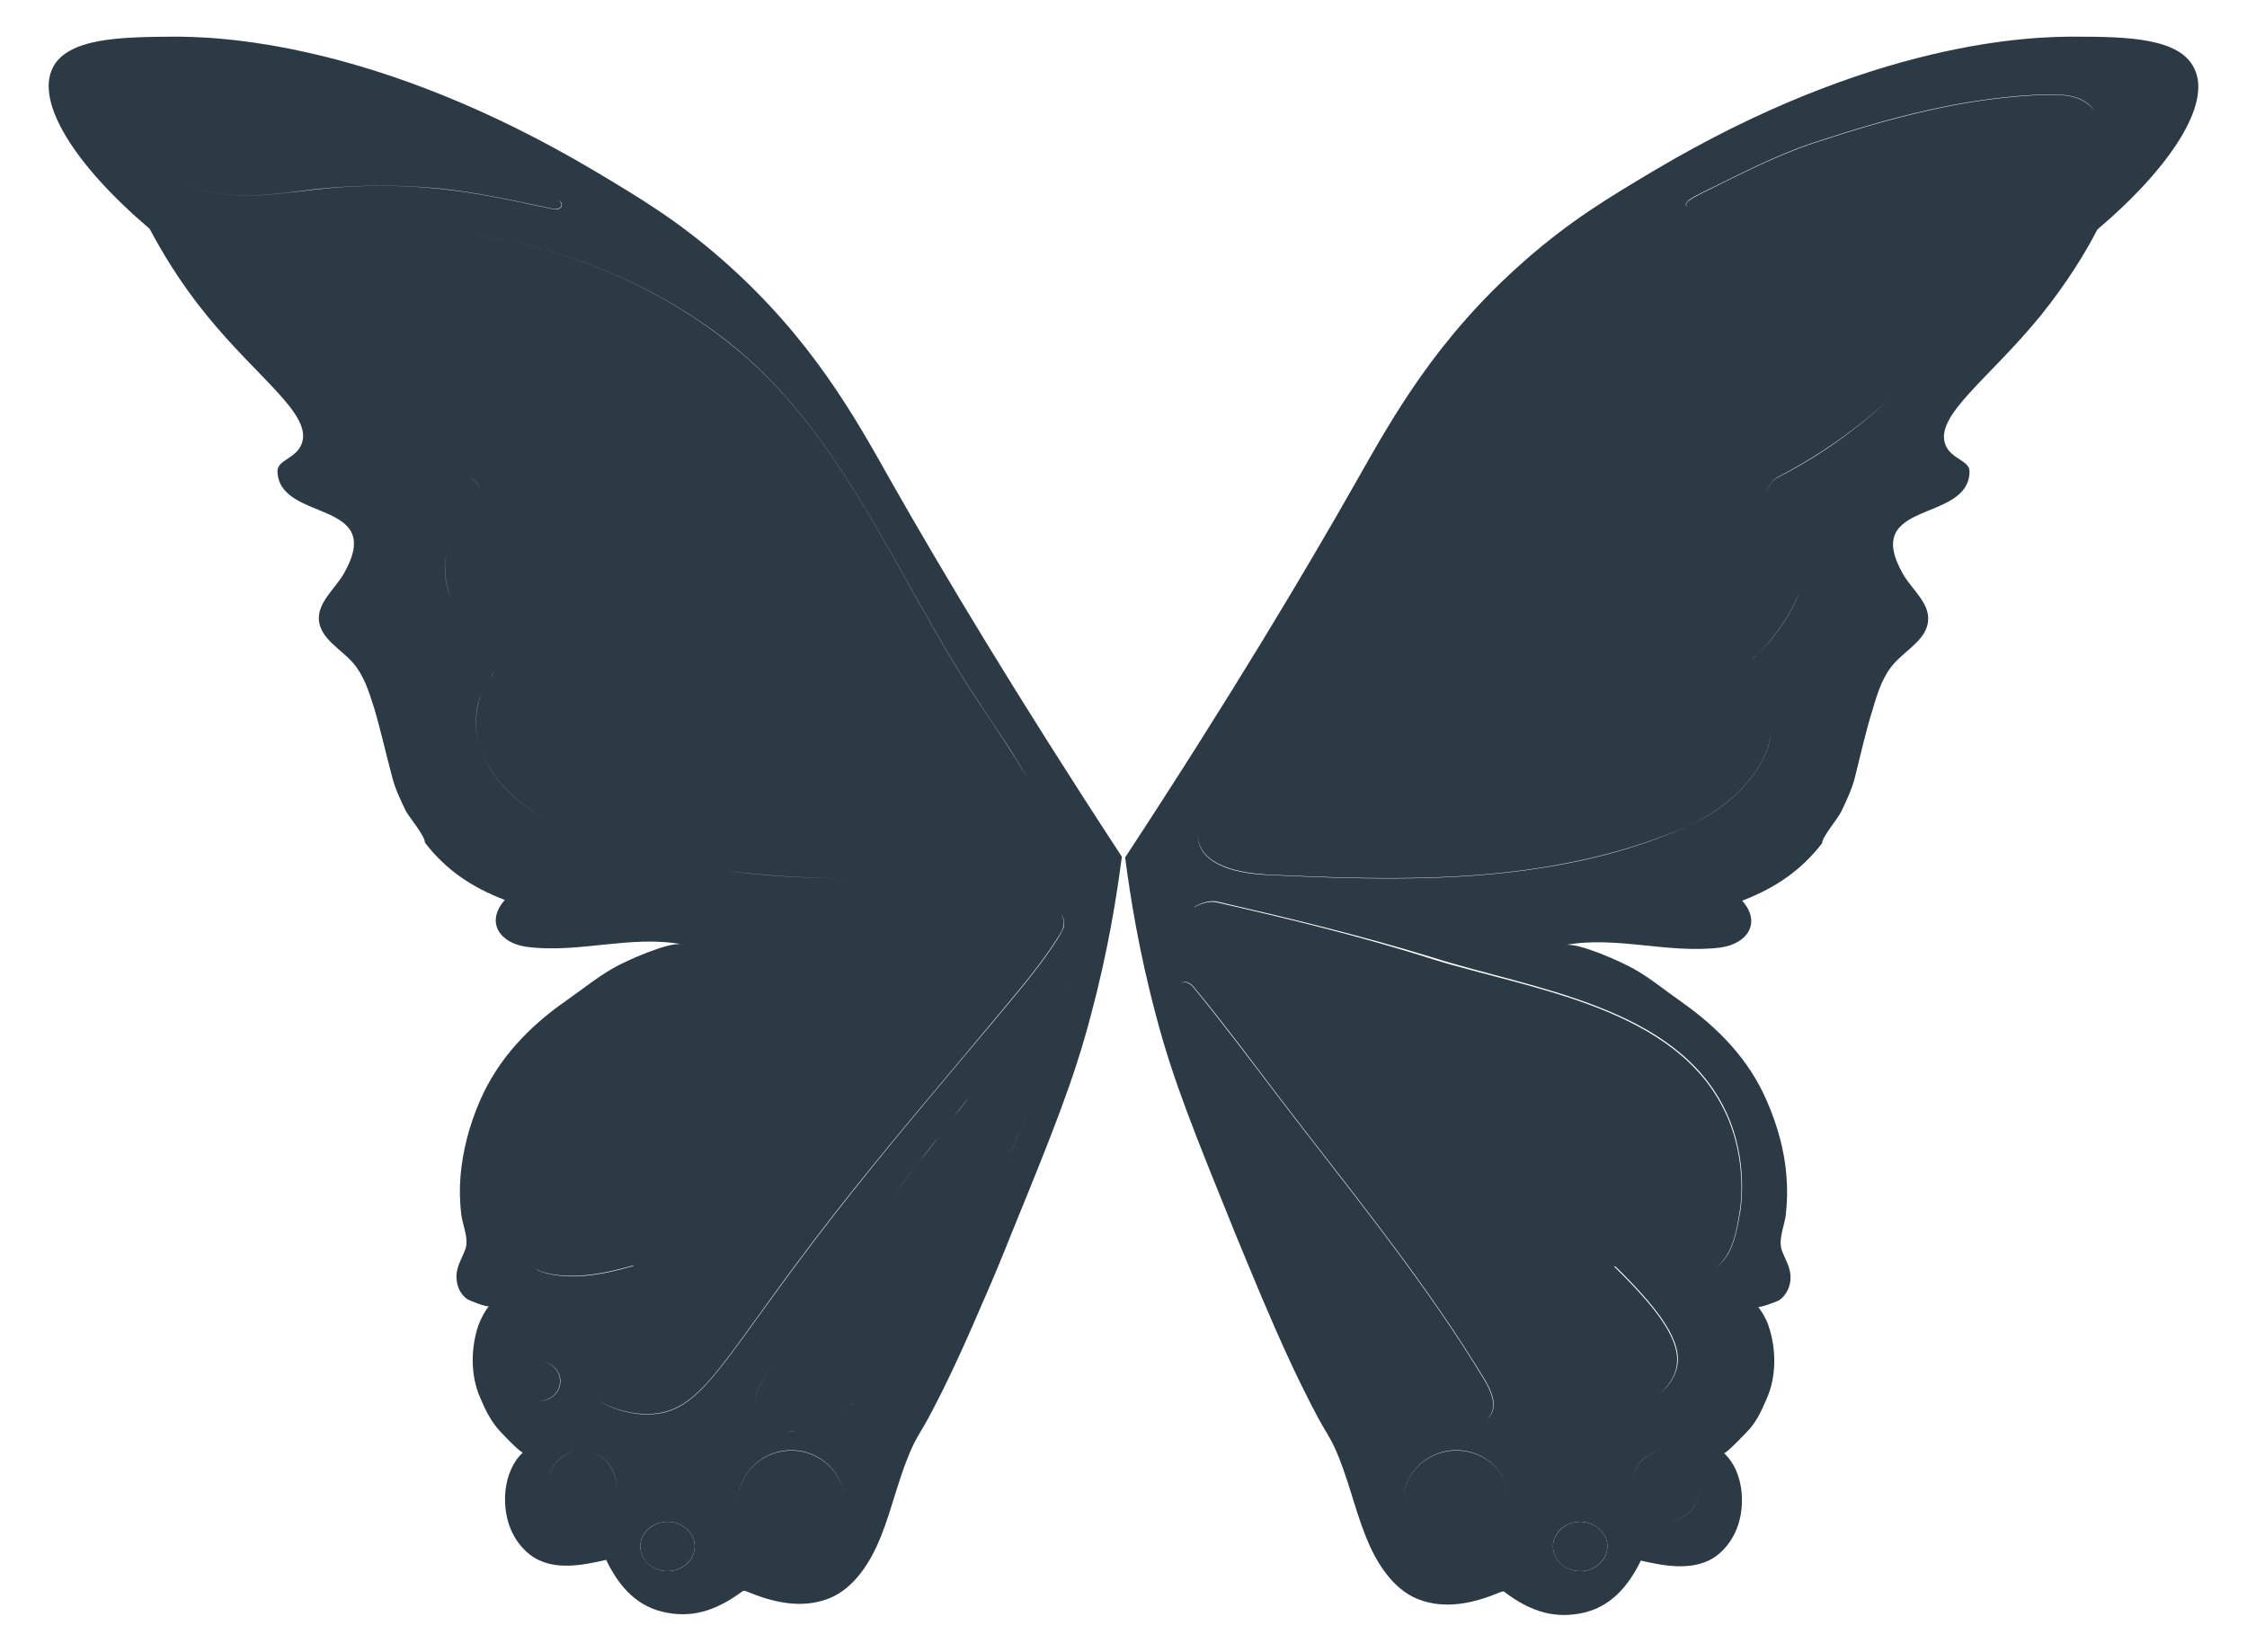
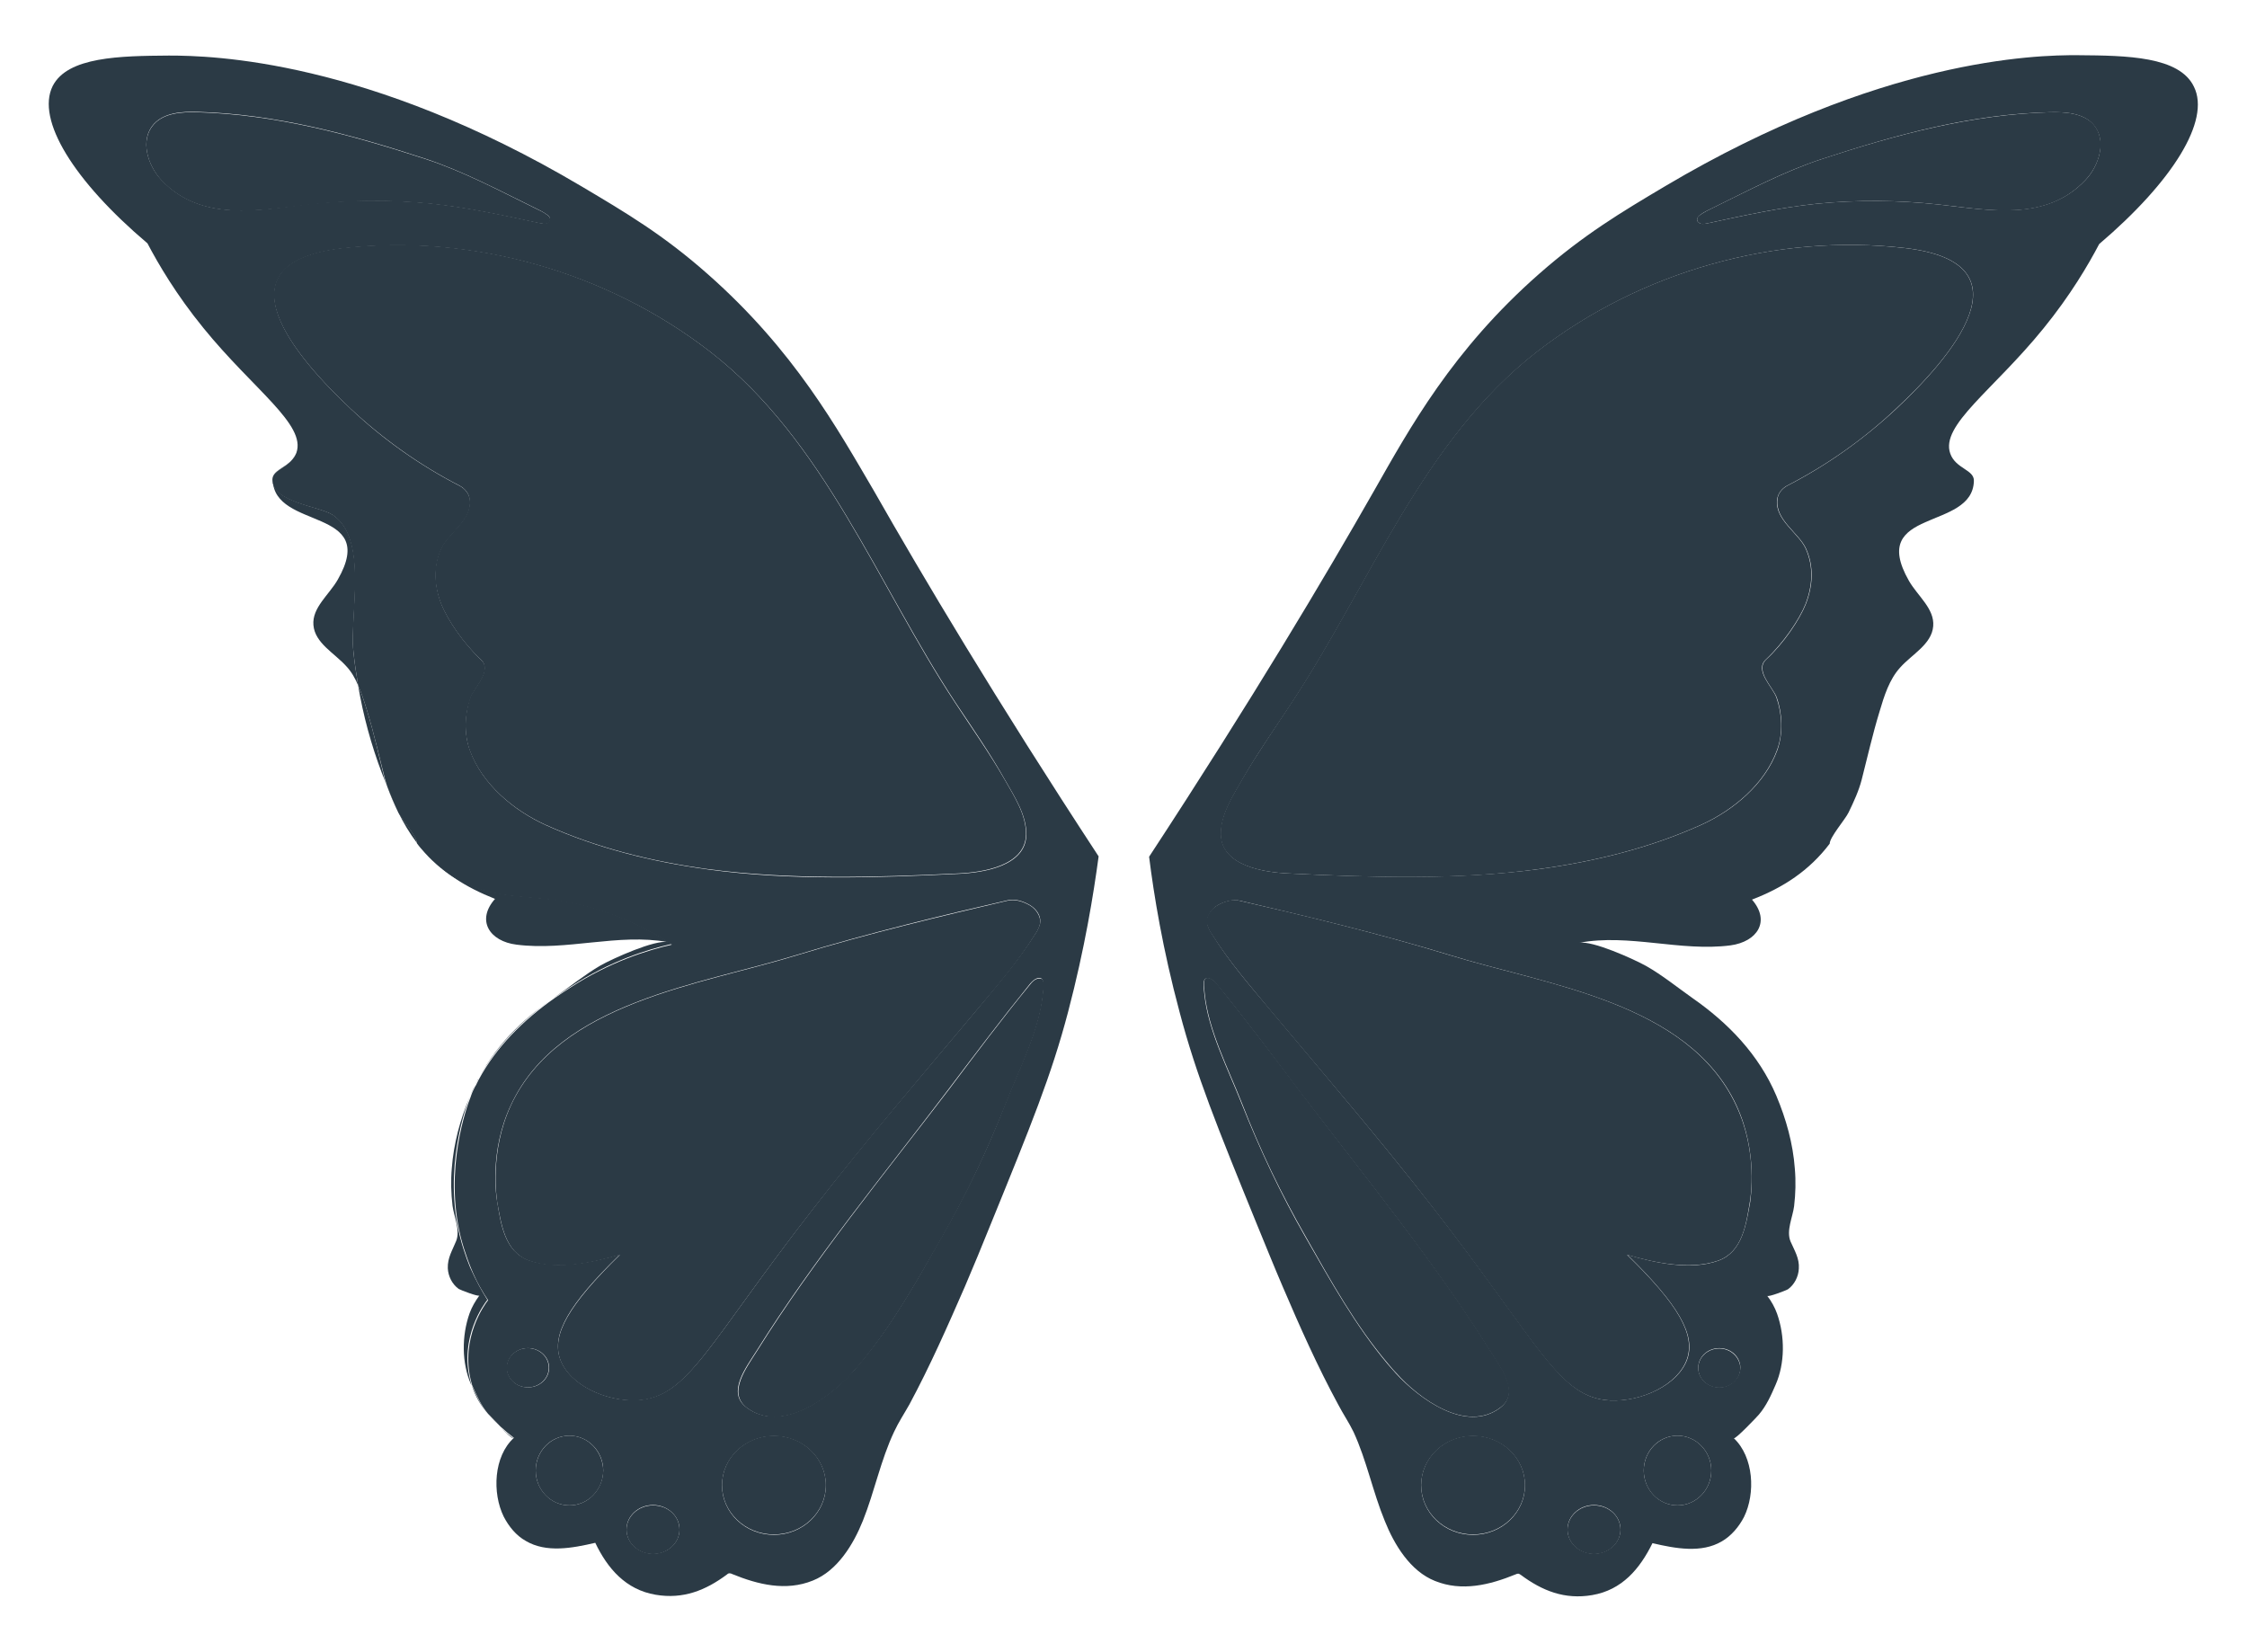
<svg xmlns="http://www.w3.org/2000/svg" version="1.1" id="Layer_1" x="0px" y="0px" viewBox="0 0 618.7 454.8" style="enable-background:new 0 0 618.7 454.8;" xml:space="preserve">
  <style type="text/css">
	.st0{fill:#2B3A45;}
</style>
  <g>
-     <path class="st0" d="M183.8,419c-4.1,0-7.5,3.1-7.5,6.8c0,3.8,3.4,6.8,7.5,6.8s7.5-3.1,7.5-6.8S187.9,419,183.8,419z" />
-     <g>
-       <g>
-         <path class="st0" d="M435.1,419c-4.1,0-7.5,3.1-7.5,6.8c0,3.8,3.4,6.8,7.5,6.8s7.5-3.1,7.5-6.8S439.2,419,435.1,419z" />
-         <path class="st0" d="M604.2,18.9c-3.9-8.5-18.8-8.8-32.5-8.8c-12.3-0.1-56,1.1-116.3,36.9c-12.6,7.5-23.1,13.8-35.6,24.8     c-24.5,21.5-36.5,43.4-46.6,61.2c-13.8,24.3-34.2,58.6-63.4,103.1c1.4,10.7,3.8,26,8.6,43.9c4.7,17.8,10.5,31.9,21.9,60.1     c2.4,5.8,4.8,11.6,7.2,17.3c4.8,11.3,9.8,22.5,15.6,33.3c1.4,2.6,3.1,5.1,4.3,7.7c3.7,8,5.5,16.9,8.8,25     c2.7,6.7,7.2,14.1,14.2,16.9c7.6,3,15.5,1.1,22.7-1.9c0.2-0.1,0.5-0.2,0.8-0.2s0.5,0.2,0.7,0.4c6.1,4.5,12.4,7.1,20.2,5.7     c8.4-1.4,13.5-7.4,17-14.6c6.5,1.5,13.8,2.8,19.6-0.5c2.7-1.6,4.8-4.1,6.2-6.9c3.3-6.6,2.8-16.9-2.9-22.2c0.4,0.4,6.5-6,7.1-6.7     c2.2-2.6,3.4-5.4,4.7-8.4c2.7-6.1,2.6-13.8,0.4-20.1c-0.6-1.8-1.7-3.6-2.8-5.1c0.3,0.4,5.4-1.5,5.8-1.8c1.9-1.3,3-3.6,3.1-5.8     c0.2-2.9-1.3-5.1-2.3-7.7c-1.2-3.1,0.6-6.8,1-9.9c0.4-3.5,0.5-7.1,0.2-10.6c-0.5-7.1-2.5-14.1-5.3-20.6     c-4.9-11.6-13.5-20.4-23.7-27.6c-4.2-2.9-8.5-6.5-13-9c-3.5-2-15.3-7.3-18.9-6.6c14-2.6,28.5,2.5,42.7,0.7c7.4-1,11.4-6.8,6-12.9     c8.9-3.4,16.1-8.2,22-15.8c0-1.8,4.4-6.8,5.3-8.8c1.4-2.9,2.9-6.1,3.7-9.2c1.6-6.3,3-12.8,5-19.1c1.3-4.5,2.8-9.1,5.9-12.5     c3.4-3.8,8.9-6.6,9.3-11.7c0.4-4.9-4.4-8.5-6.9-12.8c-11.8-20.7,18-13.9,18.3-28.2c0.1-3.2-5.2-3.4-6.7-7.6     c-2.8-8,12-17.9,26.2-35.3c7.6-9.4,12.7-18,15.7-23.8C598.2,45.6,608.9,28.4,604.2,18.9z M465,55.1c1.1-0.8,2.3-1.4,3.5-2     c10.1-4.9,20.2-10.3,30.8-13.8c20.9-6.9,42.2-12.7,64.3-13.3c4.4-0.1,9.4,0.2,12.3,3.5c0.3,0.3,0.5,0.7,0.7,1     c-0.2-0.3-0.4-0.6-0.6-0.8c-3-3.4-7.9-3.7-12.3-3.6c-22.1,0.6-43.4,6.4-64.3,13.3c-10.6,3.5-20.8,8.9-30.8,13.8     c-1.2,0.6-2.4,1.2-3.5,2c-0.4,0.3-0.8,0.6-0.8,1.1c-0.1,0.4,0.2,0.8,0.5,1c-0.4-0.3-0.7-0.7-0.6-1.1     C464.3,55.7,464.7,55.4,465,55.1z M444.3,348.6c0.2,0.1,0.4,0.1,0.6,0.2c14.2,13.9,18.9,22.2,16.5,28.9c-0.8,2.4-2.5,4.5-4.6,6.2     c2-1.7,3.6-3.7,4.4-6C463.6,371,458.8,362.7,444.3,348.6z M449.2,409.2c0-5.4,4.2-9.8,9.4-9.8     C453.5,399.4,449.2,403.8,449.2,409.2z M325.9,270.4c0.8-0.2,1.9,0.2,3,1.6c8,9.7,15.5,19.8,23.1,29.8     c18.4,24.1,37.9,47.8,54,73.5c3,4.9,8.1,11.5,3.3,15.6c4.6-4.2-0.5-10.7-3.4-15.5c-16.1-25.7-35.6-49.4-54-73.5     c-7.6-10-15.1-20-23.1-29.8c-1.1-1.4-2.2-1.8-3-1.6c-0.2,0.1-0.4,0.2-0.5,0.5C325.4,270.7,325.6,270.5,325.9,270.4z M413.1,421.2     c1.5-2.1,2.4-4.7,2.5-7.5C415.5,416.5,414.6,419.1,413.1,421.2z M415.6,413.4c0-7.7-6.5-14-14.6-14c-8,0-14.6,6.2-14.6,14     c0,0,0,0,0-0.1c0-7.7,6.6-14,14.6-14S415.6,405.6,415.6,413.4C415.6,413.3,415.6,413.3,415.6,413.4z M435.1,432.6     c-4.1,0-7.5-3.1-7.5-6.8c0-3.8,3.4-6.8,7.5-6.8c4.1,0,7.5,3.1,7.5,6.8C442.6,429.6,439.2,432.6,435.1,432.6z M449.2,409.2     C449.2,409.2,449.2,409.2,449.2,409.2C449.2,409.2,449.2,409.2,449.2,409.2L449.2,409.2z M458.7,419     C458.7,419,458.7,419,458.7,419C458.7,419,458.7,419,458.7,419c5.2,0,9.5-4.4,9.5-9.8v0C468.2,414.6,464,419,458.7,419z      M476.3,380.2c0-3.1-2.6-5.5-5.9-5.5c-3.3,0-5.9,2.5-5.9,5.5c0,0,0,0,0,0c0-3,2.6-5.5,5.9-5.5S476.3,377.2,476.3,380.2     C476.3,380.2,476.3,380.2,476.3,380.2z M475.3,306.2c6.2,13.2,4,26.4,3.9,27.3c-1,5.3-1.9,12.2-6.7,15.4     c4.6-3.3,5.6-9.9,6.5-15.2c0.2-1,2.3-14.1-3.9-27.3c-13.6-29.1-53.5-33.9-80.7-42.3c-19.9-6.4-41.3-11.5-59.2-15.6     c-2.1-0.5-4.3,0.2-6.2,1.2c-0.4,0.2-0.9,0.5-1.2,0.9c0.4-0.4,0.9-0.8,1.4-1.1c1.9-1,4.1-1.7,6.2-1.2c17.9,4.1,39.2,9.2,59.3,15.4     C421.8,272.3,461.7,277,475.3,306.2z M465.3,227.2c-14.5,6.6-30,10.4-45.8,12.5c-23.2,3.1-47.4,2.3-70.7,1.2     c-6.6-0.3-18.9-2.1-19-11c0,0,0-0.1,0-0.1c0.2,8.9,12.4,10.6,19,11c23.3,1.1,47.6,1.9,70.7-1.2     C435.2,237.5,450.7,233.7,465.3,227.2c9-4.2,17.9-11.5,21.4-21.2c0.4-1.2,0.7-2.4,0.9-3.6c-0.2,1.3-0.5,2.5-0.9,3.7     C483.2,215.7,474.3,223.1,465.3,227.2z M483.5,180.5c-0.8,0.8-1.1,1.6-1.1,2.5C482.4,182.1,482.7,181.2,483.5,180.5     c5.1-4.8,9.5-11.4,11.2-15.7c0.3-0.7,0.5-1.3,0.7-2c-0.2,0.7-0.4,1.4-0.7,2.1C493,169.2,488.6,175.8,483.5,180.5z M520.4,109.7     c-9.2,8.6-19.6,16-30.8,21.7c-1.6,0.8-2.7,2.3-2.9,4c0,0.3,0,0.6,0,1c0-0.3,0-0.7,0-1.1c0.2-1.7,1.4-3.2,2.9-4     C500.8,125.5,511.2,118.2,520.4,109.7c9.3-8.7,21.6-22.1,21.6-32.1C542,87.6,529.7,101,520.4,109.7z" />
-       </g>
-       <path class="st0" d="M199.2,71.8c-12.5-11-23-17.3-35.6-24.8C103.2,11.2,59.5,10,47.2,10.1c-13.7,0.1-28.6,0.3-32.7,8.6    c-4.7,9.5,6,26.7,26.7,44.3c3.1,5.8,8.1,14.5,15.7,23.8c14.2,17.5,29.1,27.3,26.2,35.3c-1.5,4.2-6.7,4.5-6.7,7.6    c0.3,14.3,30.1,7.5,18.3,28.2c-2.5,4.3-7.2,7.9-6.9,12.8c0.4,5.1,5.9,7.9,9.3,11.7c3.1,3.5,4.5,8.1,5.9,12.5    c1.9,6.4,3.3,12.8,5,19.1c0.8,3.2,2.3,6.3,3.7,9.2c1,1.9,5.3,6.9,5.3,8.8c5.8,7.6,13.1,12.4,22,15.8c-5.4,6.1-1.4,11.9,6,12.9    c14.2,1.9,28.7-3.3,42.7-0.7c-3.6-0.7-15.5,4.6-18.9,6.6c-4.4,2.5-8.7,6-13,9c-10.2,7.1-18.7,16-23.7,27.6    c-2.8,6.5-4.7,13.5-5.3,20.6c-0.3,3.5-0.2,7.1,0.2,10.6c0.4,3.1,2.3,6.9,1,9.9c-1,2.6-2.5,4.8-2.3,7.7c0.1,2.3,1.2,4.6,3.1,5.8    c0.5,0.3,5.5,2.3,5.8,1.8c-1.1,1.5-2.1,3.3-2.8,5.1c-2.2,6.3-2.3,14,0.4,20.1c1.3,3.1,2.6,5.8,4.7,8.4c0.5,0.7,6.6,7.1,7.1,6.7    c-5.7,5.3-6.2,15.6-2.9,22.2c1.4,2.8,3.5,5.3,6.2,6.9c5.8,3.4,13.1,2,19.6,0.5c3.5,7.3,8.6,13.2,17,14.6    c7.8,1.4,14.1-1.3,20.2-5.7c0.2-0.2,0.4-0.3,0.7-0.4c0.3,0,0.5,0.1,0.8,0.2c7.2,3,15.1,4.9,22.7,1.9c7-2.8,11.5-10.2,14.2-16.9    c3.3-8.2,5.1-17.1,8.8-25c1.2-2.6,2.9-5.1,4.3-7.7c5.8-10.8,10.8-22.1,15.6-33.3c2.5-5.7,4.9-11.5,7.2-17.3    c11.5-28.2,17.2-42.3,21.9-60.1c4.8-17.9,7.2-33.2,8.6-43.9c-29.2-44.6-49.6-78.8-63.4-103.1C235.6,115.2,223.6,93.3,199.2,71.8z     M46.3,46.4c11.1,10.5,26.8,7.3,40.4,5.7c11.4-1.2,22.9-1.3,34.3-0.2c10.6,1.1,20.3,3.3,30.8,5.5c0.6,0.1,1.2,0.3,1.8,0.1    c0.6-0.2,1.1-0.7,1-1.3c-0.1-0.4-0.4-0.7-0.7-1c0.4,0.3,0.8,0.6,0.8,1.1c0.1,0.6-0.5,1.1-1,1.3c-0.6,0.2-1.2,0-1.8-0.1    c-10.5-2.2-20.1-4.4-30.8-5.5c-11.4-1.2-22.9-1.1-34.4,0.2C73,53.7,57.4,56.9,46.3,46.4z M136.2,184.5c-0.3,0.7-0.6,1.4-1.1,2.2    C135.5,185.9,135.9,185.2,136.2,184.5z M129.3,131.4c1.6,0.8,2.7,2.3,2.9,4C132,133.7,130.8,132.2,129.3,131.4z M124.1,149.2    c-2.3,5.1-1.9,10.4,0.1,15.7C122.1,159.6,121.8,154.3,124.1,149.2z M132.2,206.1c-1.7-4.7-1.5-10.3,0.2-14.9    C130.8,195.8,130.5,201.4,132.2,206.1c3.5,9.6,12.4,17,21.4,21.1C144.6,223.1,135.7,215.8,132.2,206.1z M161.2,399.5    c4.8,0.5,8.5,4.7,8.5,9.7C169.6,404.1,165.9,400,161.2,399.5z M150.7,409.2c0-5.4,4.2-9.8,9.4-9.8    C155,399.4,150.7,403.8,150.7,409.2z M146.8,349c0.6,0.4,1.3,0.7,2,1c7.9,2.8,18,0.6,25.7-1.6c-0.1,0.1-0.1,0.1-0.2,0.2    c-7.7,2.2-17.6,4.3-25.4,1.5C148.1,349.8,147.4,349.4,146.8,349z M199.4,239.7c11.6,1.5,23.4,2.1,35.3,2.2    C222.8,241.8,211,241.3,199.4,239.7z M148.4,385.8c3.3-0.1,5.8-2.5,5.8-5.5s-2.6-5.5-5.8-5.5c0,0,0,0,0,0c3.3,0,5.9,2.5,5.9,5.5    S151.8,385.8,148.4,385.8C148.5,385.8,148.5,385.8,148.4,385.8z M150.7,409.2C150.7,409.2,150.7,409.2,150.7,409.2    C150.7,409.2,150.7,409.2,150.7,409.2L150.7,409.2z M160.1,419C160.2,419,160.2,419,160.1,419c0.4,0,0.7,0,1,0    C160.8,419,160.5,419,160.1,419C160.2,419,160.2,419,160.1,419z M169.7,409.2C169.7,409.2,169.7,409.2,169.7,409.2L169.7,409.2    C169.7,409.2,169.7,409.2,169.7,409.2z M183.8,432.6c-4.1,0-7.5-3.1-7.5-6.8c0-3.8,3.4-6.8,7.5-6.8c4.1,0,7.5,3.1,7.5,6.8    C191.3,429.6,187.9,432.6,183.8,432.6z M232.5,413.4c0-7.7-6.6-14-14.6-14c-8,0-14.6,6.2-14.6,14c0,0,0,0,0-0.1    c0-7.7,6.6-14,14.6-14S232.5,405.6,232.5,413.4C232.5,413.3,232.5,413.3,232.5,413.4z M213,375.4c1.3-2.2,2.7-4.3,4.1-6.4    C215.7,371.1,214.3,373.2,213,375.4c-2.1,3.4-5.3,7.8-5.3,11.5C207.7,383.1,210.9,378.8,213,375.4z M218.9,394    c0.7,0,1.4-0.1,2.1-0.3C220.3,393.8,219.6,393.9,218.9,394s-1.4,0-2,0c-1-0.1-2-0.3-3-0.6c-1.3-0.4-2.6-1.1-3.8-2c0,0,0,0,0,0    c0,0,0,0,0,0c1.2,0.9,2.5,1.6,3.8,2c1,0.3,2,0.5,3,0.6C217.6,394,218.3,394,218.9,394z M235.7,342.6c-2.6,3.5-5.2,7-7.7,10.5    C230.5,349.6,233.1,346.1,235.7,342.6c1.8-2.4,3.6-4.8,5.4-7.1C239.3,337.8,237.5,340.2,235.7,342.6z M237.4,384.2    c-0.3,0.2-0.5,0.5-0.8,0.7C236.9,384.7,237.1,384.4,237.4,384.2z M235,386.3c-0.3,0.3-0.6,0.5-0.9,0.8    C234.4,386.8,234.7,386.5,235,386.3z M233.4,387.6c-0.3,0.3-0.7,0.5-1,0.8C232.7,388.1,233,387.9,233.4,387.6z M231.6,388.9    c-1.7,1.2-3.6,2.3-5.4,3.1C228,391.2,229.9,390.1,231.6,388.9z M220.5,363.9c1.3-1.9,2.5-3.7,3.8-5.6    C223,360.2,221.7,362.1,220.5,363.9z M241.9,379.2C241.9,379.2,241.9,379.2,241.9,379.2C241.9,379.2,241.9,379.2,241.9,379.2    C241.9,379.2,241.9,379.2,241.9,379.2C241.9,379.2,241.9,379.2,241.9,379.2z M245.3,330c2.6-3.4,5.2-6.7,7.8-10.1    c1.8-2.3,3.6-4.7,5.5-7c-1.8,2.3-3.6,4.7-5.5,7C250.5,323.3,247.9,326.7,245.3,330z M277,320.1c-2.2,4.8-4.5,9.4-6.9,14.1    c-1.6,3.1-3.3,6.2-5.1,9.3c1.8-3.1,3.5-6.2,5.1-9.3C272.5,329.6,274.8,324.9,277,320.1c2.2-4.8,4.2-9.6,6.2-14.6c0,0,0,0,0,0    c0,0,0,0,0,0C281.2,310.5,279.2,315.4,277,320.1z M262.7,307.4c1.4-1.8,2.8-3.7,4.3-5.5c0,0,0,0,0,0c0,0,0,0,0,0    C265.6,303.7,264.2,305.6,262.7,307.4z M293.6,274.7C293.6,274.7,293.6,274.7,293.6,274.7C293.6,274.7,293.6,274.7,293.6,274.7    c0.2-1.7,0.4-3.4-0.2-4.1C294,271.2,293.8,272.9,293.6,274.7z M292.8,255.5c-0.3,0.9-0.8,1.6-1.2,2.4    c-4.9,7.8-10.6,14.4-16.5,21.5c-15.4,18.4-31.1,36.7-45.8,55.6c-30.2,38.8-35.4,53.6-49.8,54.4c-5,0.3-10.4-1.1-14.7-3.7    c4.3,2.5,9.7,3.9,14.6,3.6c14.5-0.8,19.6-15.6,49.8-54.4c14.7-18.9,30.5-37.2,45.8-55.6c5.9-7.1,11.6-13.7,16.5-21.5    c0.5-0.8,1-1.6,1.2-2.4c0.1-0.3,0.1-0.5,0.2-0.8c0.1-1-0.2-2-0.7-2.9c0.6,0.9,0.9,1.9,0.8,3C293,255,292.9,255.3,292.8,255.5z     M283,214.4c-4.3-7.4-9.2-14.5-13.9-21.6c-22.2-33.5-37-74.2-69.3-99.1c-27.3-21.2-62.4-32.1-96.8-29.9    c34.4-2.2,69.5,8.7,96.8,29.8c32.3,25,47.1,65.6,69.3,99.1C273.8,199.9,278.8,206.9,283,214.4z" />
-     </g>
+     <path class="st0" d="M283.7,271c-7.8,9.5-15.1,19.3-22.5,29.1c-18,23.6-37,46.7-52.7,71.8c-3.1,4.9-8.2,11.6-2.9,15.7   c9.5,7.2,22.6-2.5,28.9-9.4c0.7-0.8,1.5-1.7,2.2-2.5c8.9-10.6,15.7-22.8,22.5-34.7c7-12.2,12.6-24.1,17.8-37.2   c3.7-9.4,9.2-20,10.2-30.1c0.2-1.9,0.5-3.9-0.5-4.2C285.8,269.2,284.7,269.7,283.7,271z" />
+     <path class="st0" d="M277.4,248c-17.5,4.1-38.3,9-57.9,15c-26.6,8.2-65.5,12.9-78.8,41.3c-6,12.9-3.9,25.7-3.8,26.7   c1.1,6,2.1,13.7,8.7,16.1c7.7,2.8,17.5,0.6,25.1-1.6c-14.1,13.8-18.8,22-16.5,28.7c2.5,7.2,12.7,11.8,21.3,11.4   c14.1-0.8,19.1-15.2,48.7-53.1c14.4-18.5,29.7-36.4,44.7-54.3c5.8-6.9,11.4-13.3,16.1-20.9c0.5-0.7,0.9-1.5,1.2-2.3   c0.1-0.3,0.1-0.5,0.2-0.8c0.2-2-1.2-4-3-5C281.6,248.2,279.4,247.5,277.4,248z" />
+     <path class="st0" d="M195.5,96.8c-28.4-22-65.5-32.6-101.3-28.5c-35.4,4.1-12.5,30.3,2.3,44.2c9,8.4,19.1,15.6,30,21.2   c1.5,0.8,2.7,2.2,2.8,3.9c0.6,5.6-6,9.2-7.9,13.5c-2.2,4.9-1.9,10.2,0.1,15.3c1.7,4.2,6,10.7,10.9,15.2c3.2,3-1.9,7.7-2.9,10.4   c-1.6,4.5-1.8,9.9-0.2,14.5c3.4,9.4,12.1,16.6,20.9,20.6c14.2,6.4,29.3,10.1,44.7,12.2c22.6,3,46.3,2.3,69,1.2   c6.5-0.3,18.4-2,18.6-10.7c0.1-5.5-3.3-10.6-5.9-15.2c-4.2-7.3-9-14.1-13.6-21.1C241.5,160.9,227,121.2,195.5,96.8z" />
+     <path class="st0" d="M179.8,414.5c-4,0-7.3,3-7.3,6.7c0,3.7,3.3,6.7,7.3,6.7c4,0,7.3-3,7.3-6.7   C187.1,417.4,183.9,414.5,179.8,414.5z" />
+     <ellipse class="st0" cx="213.1" cy="408.9" rx="14.3" ry="13.6" />
+     <path class="st0" d="M151.1,376.6c0-3-2.6-5.4-5.8-5.4c-3.2,0-5.8,2.4-5.8,5.4c0,3,2.6,5.4,5.8,5.4   C148.5,382,151.1,379.6,151.1,376.6z" />
+     <path class="st0" d="M118.6,56.1c10.4,1.1,19.8,3.2,30.1,5.4c0.6,0.1,1.2,0.2,1.8,0.1c0.6-0.2,1.1-0.7,1-1.3   c-0.1-0.5-0.4-0.8-0.8-1.1c-1-0.8-2.2-1.3-3.4-1.9c-9.8-4.8-19.7-10.1-30.1-13.5C96.7,37.1,76,31.5,54.3,30.9   c-4.3-0.1-9.2,0.2-12,3.4c-3.8,4.3-1.7,11.2,2.2,15.4c10.9,11.5,26.8,8.2,40.5,6.7C96.2,55.1,107.4,55,118.6,56.1z" />
+     <path class="st0" d="M413.2,387.5c5.4-4.1,0.2-10.8-2.9-15.7c-15.7-25.1-34.8-48.2-52.7-71.8c-7.4-9.8-14.8-19.6-22.5-29.1   c-1.1-1.3-2.1-1.8-2.9-1.6c-1,0.3-0.7,2.2-0.5,4.2c1,10.1,6.5,20.7,10.2,30.1c5.1,13.1,10.8,25,17.8,37.2   c6.8,12,13.6,24.2,22.5,34.7c0.7,0.8,1.4,1.7,2.2,2.5C390.6,385,403.7,394.8,413.2,387.5z" />
+     <path class="st0" d="M156.8,395.3c-5.1,0-9.3,4.3-9.3,9.6c0,5.3,4.1,9.6,9.3,9.6c5.1,0,9.3-4.3,9.3-9.6   C166,399.6,161.9,395.3,156.8,395.3z" />
+     <path class="st0" d="M564.4,30.9c-21.6,0.6-42.4,6.2-62.8,12.9c-10.3,3.4-20.3,8.7-30.1,13.5c-1.2,0.6-2.3,1.1-3.4,1.9   c-0.4,0.3-0.8,0.6-0.8,1.1c-0.1,0.6,0.4,1.1,1,1.3c0.6,0.2,1.2,0,1.8-0.1c10.2-2.2,19.7-4.3,30.1-5.4c11.2-1.1,22.4-1,33.5,0.2   c13.8,1.5,29.6,4.9,40.5-6.7c3.9-4.1,6-11.1,2.2-15.4C573.5,31.1,568.7,30.8,564.4,30.9z" />
+     <path class="st0" d="M473.4,371.3c-3.2,0-5.8,2.4-5.8,5.4c0,3,2.6,5.4,5.8,5.4c3.2,0,5.8-2.4,5.8-5.4   C479.1,373.7,476.5,371.3,473.4,371.3z" />
+     <path class="st0" d="M341.3,248c-2-0.5-4.2,0.2-6,1.2c-1.8,1-3.3,2.9-3,5c0,0.3,0.1,0.5,0.2,0.8c0.3,0.8,0.7,1.6,1.2,2.3   c4.8,7.6,10.4,14,16.1,20.9c15,17.9,30.4,35.8,44.7,54.3c29.5,37.9,34.6,52.3,48.7,53.1c8.6,0.5,18.8-4.2,21.3-11.4   c2.3-6.7-2.3-14.9-16.5-28.7c7.6,2.2,17.4,4.3,25.1,1.6c6.7-2.4,7.7-10.1,8.7-16.1c0.2-1,2.3-13.8-3.8-26.7   c-13.3-28.4-52.2-33.1-78.8-41.3C379.6,257,358.8,252,341.3,248z" />
+     <path class="st0" d="M524.5,68.3c-35.7-4.1-72.9,6.5-101.3,28.5c-31.5,24.4-46,64-67.6,96.7c-4.6,7-9.4,13.9-13.6,21.1   c-2.6,4.6-6,9.7-5.9,15.2c0.2,8.7,12.1,10.4,18.6,10.7c22.7,1.1,46.4,1.9,69-1.2c15.4-2.1,30.5-5.8,44.7-12.2   c8.8-4,17.5-11.2,20.9-20.6c1.7-4.6,1.4-10-0.2-14.5c-1-2.8-6.1-7.4-2.9-10.4c4.9-4.6,9.2-11,10.9-15.2c2-5.1,2.3-10.4,0.1-15.3   c-1.9-4.3-8.5-7.9-7.9-13.5c0.2-1.7,1.3-3.1,2.8-3.9c10.9-5.6,21.1-12.8,30-21.2C537,98.6,559.9,72.4,524.5,68.3z" />
+     <path class="st0" d="M461.9,395.3c-5.1,0-9.3,4.3-9.3,9.6c0,5.3,4.1,9.6,9.3,9.6c5.1,0,9.3-4.3,9.3-9.6   C471.2,399.6,467,395.3,461.9,395.3z" />
+     <ellipse class="st0" cx="405.6" cy="408.9" rx="14.3" ry="13.6" />
+     <path class="st0" d="M438.9,414.5c-4,0-7.3,3-7.3,6.7c0,3.7,3.3,6.7,7.3,6.7c4,0,7.3-3,7.3-6.7   C446.2,417.4,442.9,414.5,438.9,414.5z" />
+     <path class="st0" d="M116,233.5C115.9,233.5,115.9,233.5,116,233.5C115.9,233.5,115.9,233.5,116,233.5z" />
+     <path class="st0" d="M80.5,126.5c-2,2.5-5.5,3.1-5.5,5.6c0,0,0,0,0,0C75,129.5,78.5,128.9,80.5,126.5z" />
+     <path class="st0" d="M134.3,389.3c-2-2.5-3.2-5.1-4.4-7.9C130.8,384.4,132.4,387,134.3,389.3z" />
+     <path class="st0" d="M129.5,301.5c0,0,0,0.1-0.1,0.3C129.5,301.7,129.5,301.6,129.5,301.5C129.5,301.5,129.5,301.5,129.5,301.5z" />
+     <path class="st0" d="M101.1,195.8c-0.7-2.4-1.5-4.8-2.5-7.1c1.4,8.3,3.6,16.4,6.6,24.3c0.5,1.2,0.9,2.3,1.3,3.5   c-0.2-0.7-0.4-1.3-0.6-2C104.4,208.3,103,202,101.1,195.8z" />
+     <path class="st0" d="M137.6,392.8c-1.3-1.3-2.6-2.7-3.1-3.2C135.5,390.7,136.6,391.8,137.6,392.8z" />
+     <path class="st0" d="M152.5,274.7c-6.7,4.7-15,11.4-20.8,22.4C136.6,288,144,280.7,152.5,274.7z" />
+     <path class="st0" d="M130.7,299c0.2-0.4,0.4-0.9,0.7-1.3C131.1,298.2,130.9,298.6,130.7,299z" />
+     <path class="st0" d="M109.7,223.7c1.4,2.9,3,5.6,5.1,8.4c0,0,0,0,0,0c0,0,0,0,0,0C114.8,230.3,110.8,225.7,109.7,223.7z" />
+     <path class="st0" d="M572.2,15.2c-12-0.1-54.7,1.1-113.6,36c-12.3,7.3-22.5,13.4-34.8,24.2c-23.9,21-35.6,42.4-45.5,59.8   c-13.5,23.7-33.4,57.2-61.9,100.7c1.3,10.4,3.7,25.3,8.4,42.8c4.6,17.4,10.2,31.2,21.4,58.7c2.3,5.6,4.6,11.3,7,16.9   c4.7,11,9.6,22,15.3,32.5c1.3,2.5,3,5,4.2,7.5c3.6,7.8,5.3,16.5,8.6,24.5c2.6,6.5,7,13.8,13.8,16.5c7.4,3,15.1,1.1,22.2-1.8   c0.2-0.1,0.5-0.2,0.7-0.2c0.3,0,0.5,0.2,0.7,0.3c5.9,4.4,12.1,6.9,19.7,5.6c8.2-1.4,13.1-7.2,16.6-14.3c6.4,1.5,13.5,2.8,19.1-0.5   c2.6-1.5,4.7-4,6.1-6.7c3.2-6.5,2.7-16.5-2.8-21.7c0.4,0.4,6.4-5.9,6.9-6.5c2.1-2.5,3.3-5.2,4.6-8.2c2.6-5.9,2.6-13.4,0.4-19.6   c-0.6-1.7-1.6-3.5-2.7-4.9c0.3,0.4,5.2-1.5,5.7-1.8c1.8-1.3,2.9-3.5,3-5.7c0.2-2.8-1.2-5-2.3-7.5c-1.2-3,0.6-6.6,1-9.7   c0.4-3.4,0.5-6.9,0.2-10.3c-0.5-6.9-2.4-13.7-5.1-20.1c-4.8-11.3-13.2-20-23.1-26.9c-4.1-2.9-8.3-6.3-12.7-8.8   c-3.4-1.9-14.9-7.1-18.5-6.4c13.7-2.6,27.9,2.5,41.7,0.7c7.3-1,11.1-6.6,5.9-12.6c8.6-3.3,15.8-8,21.4-15.4c0-1.8,4.3-6.7,5.2-8.6   c1.4-2.9,2.8-5.9,3.6-9c1.6-6.2,3-12.5,4.9-18.7c1.3-4.4,2.7-8.9,5.7-12.2c3.3-3.7,8.7-6.4,9.1-11.4c0.4-4.8-4.3-8.3-6.7-12.5   c-11.5-20.2,17.6-13.6,17.9-27.5c0.1-3.1-5-3.3-6.5-7.5c-2.8-7.8,11.8-17.4,25.6-34.4c7.5-9.2,12.4-17.6,15.4-23.3   c20.2-17.2,30.7-34,26.1-43.3C600.1,15.5,585.6,15.3,572.2,15.2z M384.3,378.1c-0.7-0.8-1.5-1.7-2.2-2.5   c-8.9-10.6-15.7-22.8-22.5-34.7c-7-12.2-12.6-24.1-17.8-37.2c-3.7-9.4-9.2-20-10.2-30.1c-0.2-1.9-0.5-3.9,0.5-4.2   c0.8-0.2,1.8,0.2,2.9,1.6c7.8,9.5,15.1,19.3,22.5,29.1c18,23.6,37,46.7,52.7,71.8c3.1,4.9,8.2,11.6,2.9,15.7   C403.7,394.8,390.6,385,384.3,378.1z M405.6,422.6c-7.9,0-14.3-6.1-14.3-13.6c0-7.5,6.4-13.6,14.3-13.6s14.3,6.1,14.3,13.6   C419.9,416.5,413.5,422.6,405.6,422.6z M438.9,427.8c-4,0-7.3-3-7.3-6.7c0-3.7,3.3-6.7,7.3-6.7c4,0,7.3,3,7.3,6.7   C446.2,424.8,442.9,427.8,438.9,427.8z M461.9,414.5c-5.1,0-9.3-4.3-9.3-9.6c0-5.3,4.1-9.6,9.3-9.6c5.1,0,9.3,4.3,9.3,9.6   C471.2,410.2,467,414.5,461.9,414.5z M473.4,382c-3.2,0-5.8-2.4-5.8-5.4c0-3,2.6-5.4,5.8-5.4c3.2,0,5.8,2.4,5.8,5.4   C479.1,379.6,476.5,382,473.4,382z M478.1,304.3c6,12.9,3.9,25.7,3.8,26.7c-1.1,6-2.1,13.7-8.7,16.1c-7.7,2.8-17.5,0.6-25.1-1.6   c14.1,13.8,18.8,22,16.5,28.7c-2.5,7.2-12.7,11.8-21.3,11.4c-14.1-0.8-19.1-15.2-48.7-53.1c-14.4-18.5-29.7-36.4-44.7-54.3   c-5.8-6.9-11.4-13.3-16.1-20.9c-0.5-0.7-0.9-1.5-1.2-2.3c-0.1-0.3-0.1-0.5-0.2-0.8c-0.2-2,1.2-4,3-5c1.8-1,4-1.6,6-1.2   c17.5,4.1,38.3,9,57.9,15C425.8,271.2,464.8,275.9,478.1,304.3z M522.2,112.5c-9,8.4-19.1,15.6-30,21.2c-1.5,0.8-2.7,2.2-2.8,3.9   c-0.6,5.6,6,9.2,7.9,13.5c2.2,4.9,1.9,10.2-0.1,15.3c-1.7,4.2-6,10.7-10.9,15.2c-3.2,3,1.9,7.7,2.9,10.4c1.6,4.5,1.8,9.9,0.2,14.5   c-3.4,9.4-12.1,16.6-20.9,20.6c-14.2,6.4-29.3,10.1-44.7,12.2c-22.6,3-46.3,2.3-69,1.2c-6.5-0.3-18.4-2-18.6-10.7   c-0.1-5.5,3.3-10.6,5.9-15.2c4.2-7.3,9-14.1,13.6-21.1c21.6-32.7,36.1-72.3,67.6-96.7c28.4-22,65.5-32.6,101.3-28.5   C559.9,72.4,537,98.6,522.2,112.5z M574.2,49.6c-10.9,11.5-26.8,8.2-40.5,6.7c-11.1-1.2-22.4-1.3-33.5-0.2   c-10.4,1.1-19.8,3.2-30.1,5.4c-0.6,0.1-1.2,0.2-1.8,0.1c-0.6-0.2-1.1-0.7-1-1.3c0.1-0.5,0.4-0.8,0.8-1.1c1-0.8,2.2-1.3,3.4-1.9   c9.8-4.8,19.7-10.1,30.1-13.5c20.4-6.7,41.2-12.4,62.8-12.9c4.3-0.1,9.2,0.2,12,3.4C580.1,38.5,578.1,45.5,574.2,49.6z" />
+     <path class="st0" d="M134.4,389.4c0,0,0.1,0.1,0.2,0.2c-0.1-0.1-0.2-0.2-0.3-0.3C134.3,389.3,134.4,389.4,134.4,389.4z" />
+     <path class="st0" d="M129.5,301.5C129.5,301.5,129.5,301.5,129.5,301.5c0.4-0.9,0.8-1.7,1.1-2.5   C130.3,299.9,129.9,300.7,129.5,301.5z" />
+     <path class="st0" d="M141.3,396c-1.3-1-2.5-2-3.7-3.1C139.3,394.5,141.1,396.2,141.3,396z" />
+     <path class="st0" d="M109.6,223.5c0,0.1,0.1,0.1,0.1,0.2c-1.1-2.3-2.1-4.7-3.1-7.3C107.4,218.8,108.5,221.2,109.6,223.5z" />
+     <path class="st0" d="M185,259.9c-12.6-8-23.4-10.9-31-12c-10.9-1.6-19.6-0.5-29.6-6.9c-3-1.9-5.8-4.3-8.4-7.5   c5.5,6.6,12.2,10.8,20.3,14c-5.3,6-1.4,11.7,5.9,12.6c13.8,1.8,28-3.2,41.7-0.7c-3.6-0.7-15.1,4.5-18.5,6.4   c-4.3,2.5-8.5,5.9-12.7,8.8c0,0-0.1,0.1-0.1,0.1c1.6-1.1,3.1-2.1,4.5-3C168,264.6,178.3,261.4,185,259.9z" />
+     <path class="st0" d="M91.7,141.8c-3.8-2.5-16.5-3.4-16.6-9.7c0,0,0,0,0,0c0.3,14,29.4,7.4,17.9,27.5c-2.4,4.2-7.1,7.7-6.7,12.5   c0.4,5,5.8,7.7,9.1,11.4c1.4,1.5,2.4,3.3,3.2,5.2c-0.5-3.1-1-6.2-1.3-9.4C96.3,169.2,101.5,148.4,91.7,141.8z" />
+     <path class="st0" d="M134.2,357.9c-1.4-2.2-3.1-5.2-4.7-8.8c0,0-1.7-4-2.8-8.4c-4.8-18.9,1.7-36.3,2.7-38.8c-2.7,6.3-4.5,13-5,19.8   c-0.3,3.4-0.2,6.9,0.2,10.3c0.4,3,2.2,6.7,1,9.7c-1,2.5-2.4,4.6-2.3,7.5c0.1,2.2,1.2,4.4,3,5.7c0.5,0.3,5.4,2.2,5.7,1.8   c-1.1,1.5-2.1,3.2-2.7,4.9c-2.2,6.2-2.2,13.7,0.4,19.6c0,0,0,0.1,0.1,0.1c-0.1-0.4-0.2-0.8-0.3-1.1   C126.4,368.3,133.3,359,134.2,357.9z" />
+     <path class="st0" d="M115.9,233.5c-0.4-0.4-0.7-0.9-1.1-1.4C115.2,232.5,115.5,233,115.9,233.5z" />
+     <path class="st0" d="M131.3,297.7c0.1-0.2,0.2-0.4,0.3-0.6C131.6,297.3,131.5,297.5,131.3,297.7z" />
+     <path class="st0" d="M80.5,126.5c0.4-0.5,0.8-1.1,1.1-1.8C81.3,125.4,81,126,80.5,126.5z" />
+     <path class="st0" d="M194.9,75.5c-12.2-10.8-22.5-16.9-34.8-24.2c-58.9-34.9-101.6-36-113.6-36c-13.4,0.1-27.9,0.3-32,8.4   c-4.6,9.3,5.8,26.1,26.1,43.3c3,5.7,7.9,14.1,15.4,23.3c13.8,17,28.4,26.6,25.6,34.4c-0.3,0.7-0.6,1.3-1.1,1.8   c-2,2.5-5.5,3.1-5.5,5.6c0.1,6.4,12.8,7.2,16.6,9.7c9.8,6.6,4.6,27.4,5.7,37.5c0.3,3.1,0.8,6.3,1.3,9.4c1,2.3,1.8,4.7,2.5,7.1   c1.9,6.2,3.3,12.5,4.9,18.7c0.2,0.7,0.4,1.3,0.6,2c1,2.6,2,5,3.1,7.3c1.1,2,5.1,6.6,5.1,8.4c0,0,0,0,0,0c0.4,0.5,0.7,0.9,1.1,1.4   c0,0,0,0,0.1,0.1c2.7,3.2,5.5,5.6,8.4,7.5c10,6.4,18.7,5.2,29.6,6.9c7.6,1.1,18.4,4,31,12c-6.6,1.5-17,4.7-27.9,11.8   c-1.4,0.9-2.9,1.9-4.5,3c-8.5,6-15.9,13.3-20.8,22.4c-0.1,0.2-0.2,0.4-0.3,0.6c-0.2,0.4-0.4,0.9-0.7,1.3c-0.4,0.8-0.8,1.6-1.1,2.5   c0,0.1-0.1,0.2-0.1,0.3c-1,2.5-7.4,19.9-2.7,38.8c1.1,4.3,2.8,8.4,2.8,8.4c1.5,3.7,3.2,6.6,4.7,8.8c-0.9,1.1-7.7,10.4-4.7,22.3   c0.1,0.4,0.2,0.8,0.3,1.1c1.3,2.9,2.4,5.5,4.4,7.9c0.1,0.1,0.2,0.2,0.3,0.3c0.5,0.5,1.8,1.9,3.1,3.2c1.2,1.1,2.4,2.1,3.7,3.1   c-5.6,5.1-6,15.2-2.8,21.7c1.4,2.7,3.4,5.2,6.1,6.7c5.6,3.3,12.7,2,19.1,0.5c3.4,7.1,8.4,12.9,16.6,14.3c7.6,1.3,13.8-1.2,19.7-5.6   c0.2-0.2,0.4-0.3,0.7-0.3c0.3,0,0.5,0.1,0.7,0.2c7.1,2.9,14.8,4.8,22.2,1.8c6.8-2.7,11.2-10,13.8-16.5c3.2-8,4.9-16.7,8.6-24.5   c1.2-2.6,2.8-5,4.2-7.5c5.7-10.6,10.5-21.5,15.3-32.5c2.4-5.6,4.7-11.2,7-16.9c11.2-27.5,16.8-41.2,21.4-58.7   c4.6-17.5,7-32.4,8.4-42.8c-28.5-43.5-48.4-77-61.9-100.7C230.5,117.9,218.7,96.5,194.9,75.5z M44.5,49.6c-3.9-4.1-6-11.1-2.2-15.4   c2.9-3.2,7.7-3.5,12-3.4c21.6,0.6,42.4,6.2,62.8,12.9c10.3,3.4,20.3,8.7,30.1,13.5c1.2,0.6,2.3,1.1,3.4,1.9   c0.4,0.3,0.8,0.6,0.8,1.1c0.1,0.6-0.4,1.1-1,1.3c-0.6,0.2-1.2,0-1.8-0.1c-10.2-2.2-19.7-4.3-30.1-5.4c-11.2-1.1-22.4-1-33.5,0.2   C71.3,57.8,55.5,61.2,44.5,49.6z M139.6,376.6c0-3,2.6-5.4,5.8-5.4c3.2,0,5.8,2.4,5.8,5.4c0,3-2.6,5.4-5.8,5.4   C142.2,382,139.6,379.6,139.6,376.6z M156.8,414.5c-5.1,0-9.3-4.3-9.3-9.6c0-5.3,4.1-9.6,9.3-9.6c5.1,0,9.3,4.3,9.3,9.6   C166,410.2,161.9,414.5,156.8,414.5z M179.8,427.8c-4,0-7.3-3-7.3-6.7c0-3.7,3.3-6.7,7.3-6.7c4,0,7.3,3,7.3,6.7   C187.1,424.8,183.9,427.8,179.8,427.8z M213.1,422.6c-7.9,0-14.3-6.1-14.3-13.6c0-7.5,6.4-13.6,14.3-13.6c7.9,0,14.3,6.1,14.3,13.6   C227.4,416.5,221,422.6,213.1,422.6z M287.1,273.6c-1,10.1-6.5,20.7-10.2,30.1c-5.1,13.1-10.8,25-17.8,37.2   c-6.8,12-13.6,24.2-22.5,34.7c-0.7,0.8-1.4,1.7-2.2,2.5c-6.3,6.9-19.4,16.6-28.9,9.4c-5.4-4.1-0.2-10.8,2.9-15.7   c15.7-25.1,34.8-48.2,52.7-71.8c7.4-9.8,14.8-19.6,22.5-29.1c1.1-1.3,2.1-1.8,2.9-1.6C287.6,269.7,287.3,271.7,287.1,273.6z    M286.4,254.1c0,0.3-0.1,0.5-0.2,0.8c-0.3,0.8-0.7,1.6-1.2,2.3c-4.8,7.6-10.4,14-16.1,20.9c-15,17.9-30.4,35.8-44.7,54.3   c-29.5,37.9-34.6,52.3-48.7,53.1c-8.6,0.5-18.8-4.2-21.3-11.4c-2.3-6.7,2.3-14.9,16.5-28.7c-7.6,2.2-17.4,4.3-25.1,1.6   c-6.7-2.4-7.7-10.1-8.7-16.1c-0.2-1-2.3-13.8,3.8-26.7c13.3-28.4,52.2-33.1,78.8-41.3c19.6-6,40.5-11,57.9-15c2-0.5,4.2,0.2,6,1.2   C285.2,250.1,286.7,252,286.4,254.1z M276.7,214.7c2.6,4.6,6,9.7,5.9,15.2c-0.2,8.7-12.1,10.4-18.6,10.7c-22.7,1.1-46.4,1.9-69-1.2   c-15.4-2.1-30.5-5.8-44.7-12.2c-8.8-4-17.5-11.2-20.9-20.6c-1.7-4.6-1.4-10,0.2-14.5c1-2.8,6.1-7.4,2.9-10.4   c-4.9-4.6-9.2-11-10.9-15.2c-2-5.1-2.3-10.4-0.1-15.3c1.9-4.3,8.5-7.9,7.9-13.5c-0.2-1.7-1.3-3.1-2.8-3.9   c-10.9-5.6-21.1-12.8-30-21.2c-14.8-13.9-37.7-40.1-2.3-44.2c35.7-4.1,72.9,6.5,101.3,28.5c31.5,24.4,46,64,67.6,96.7   C267.8,200.5,272.6,207.4,276.7,214.7z" />
  </g>
</svg>
